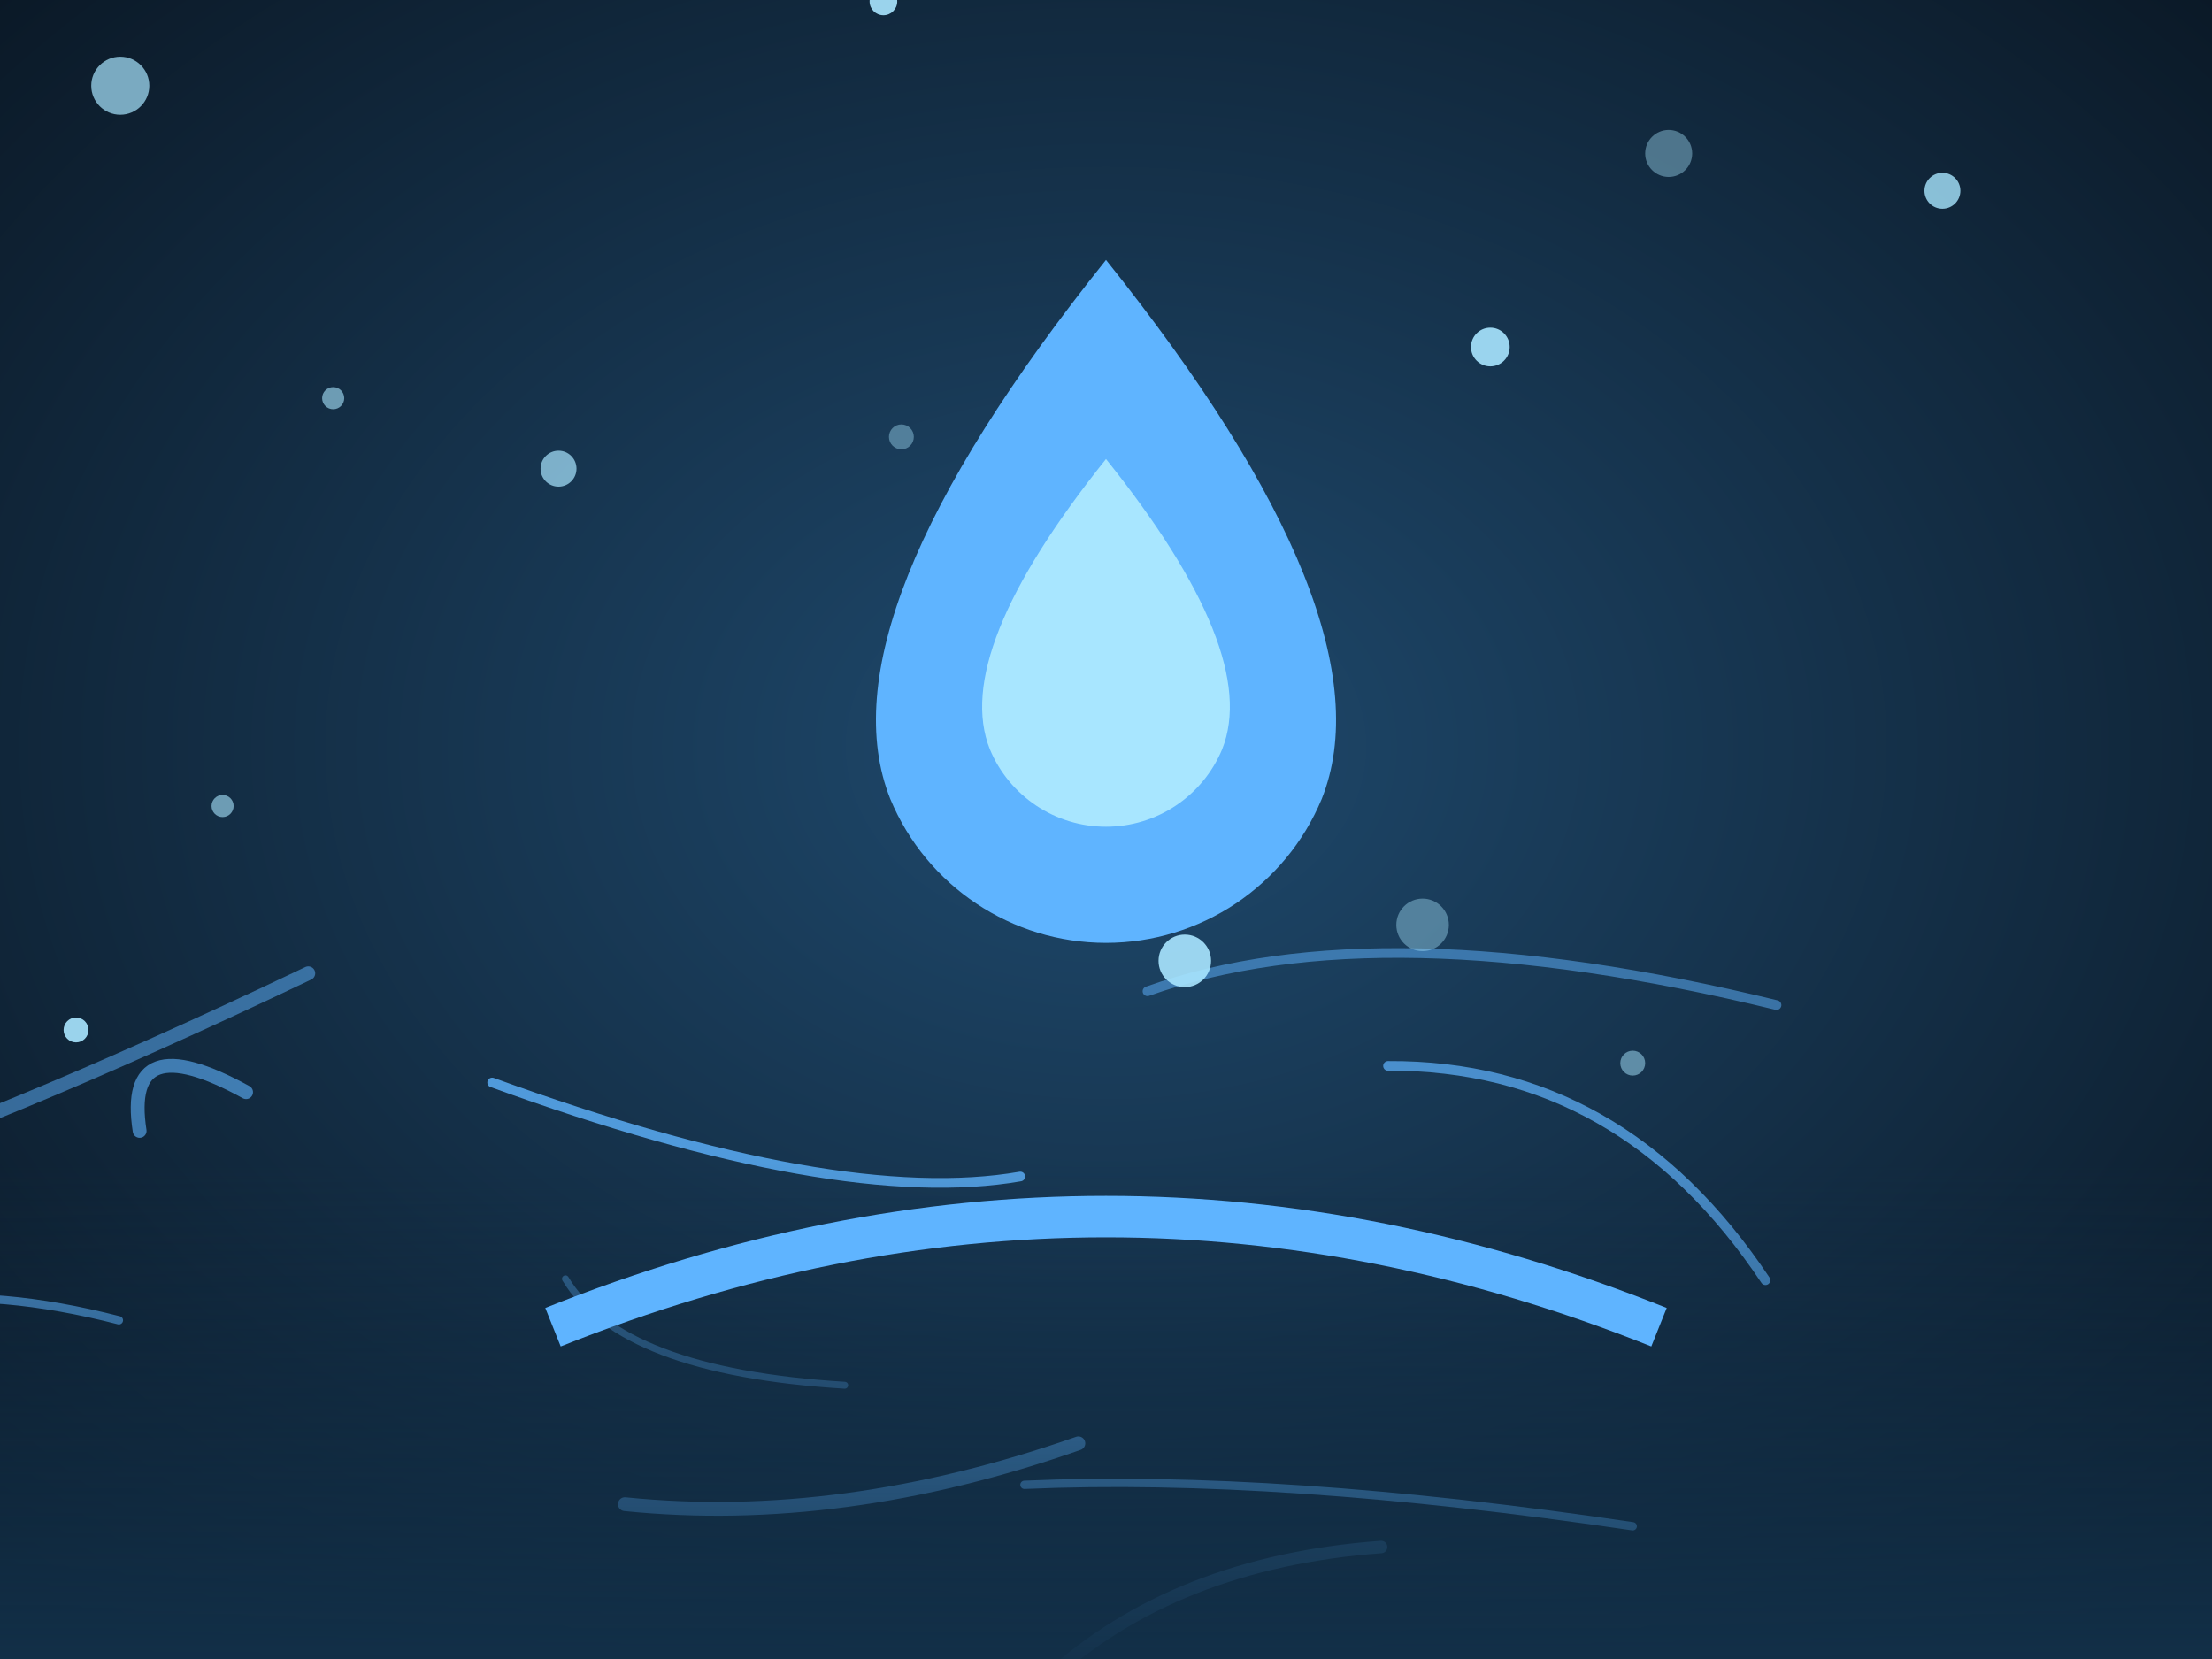
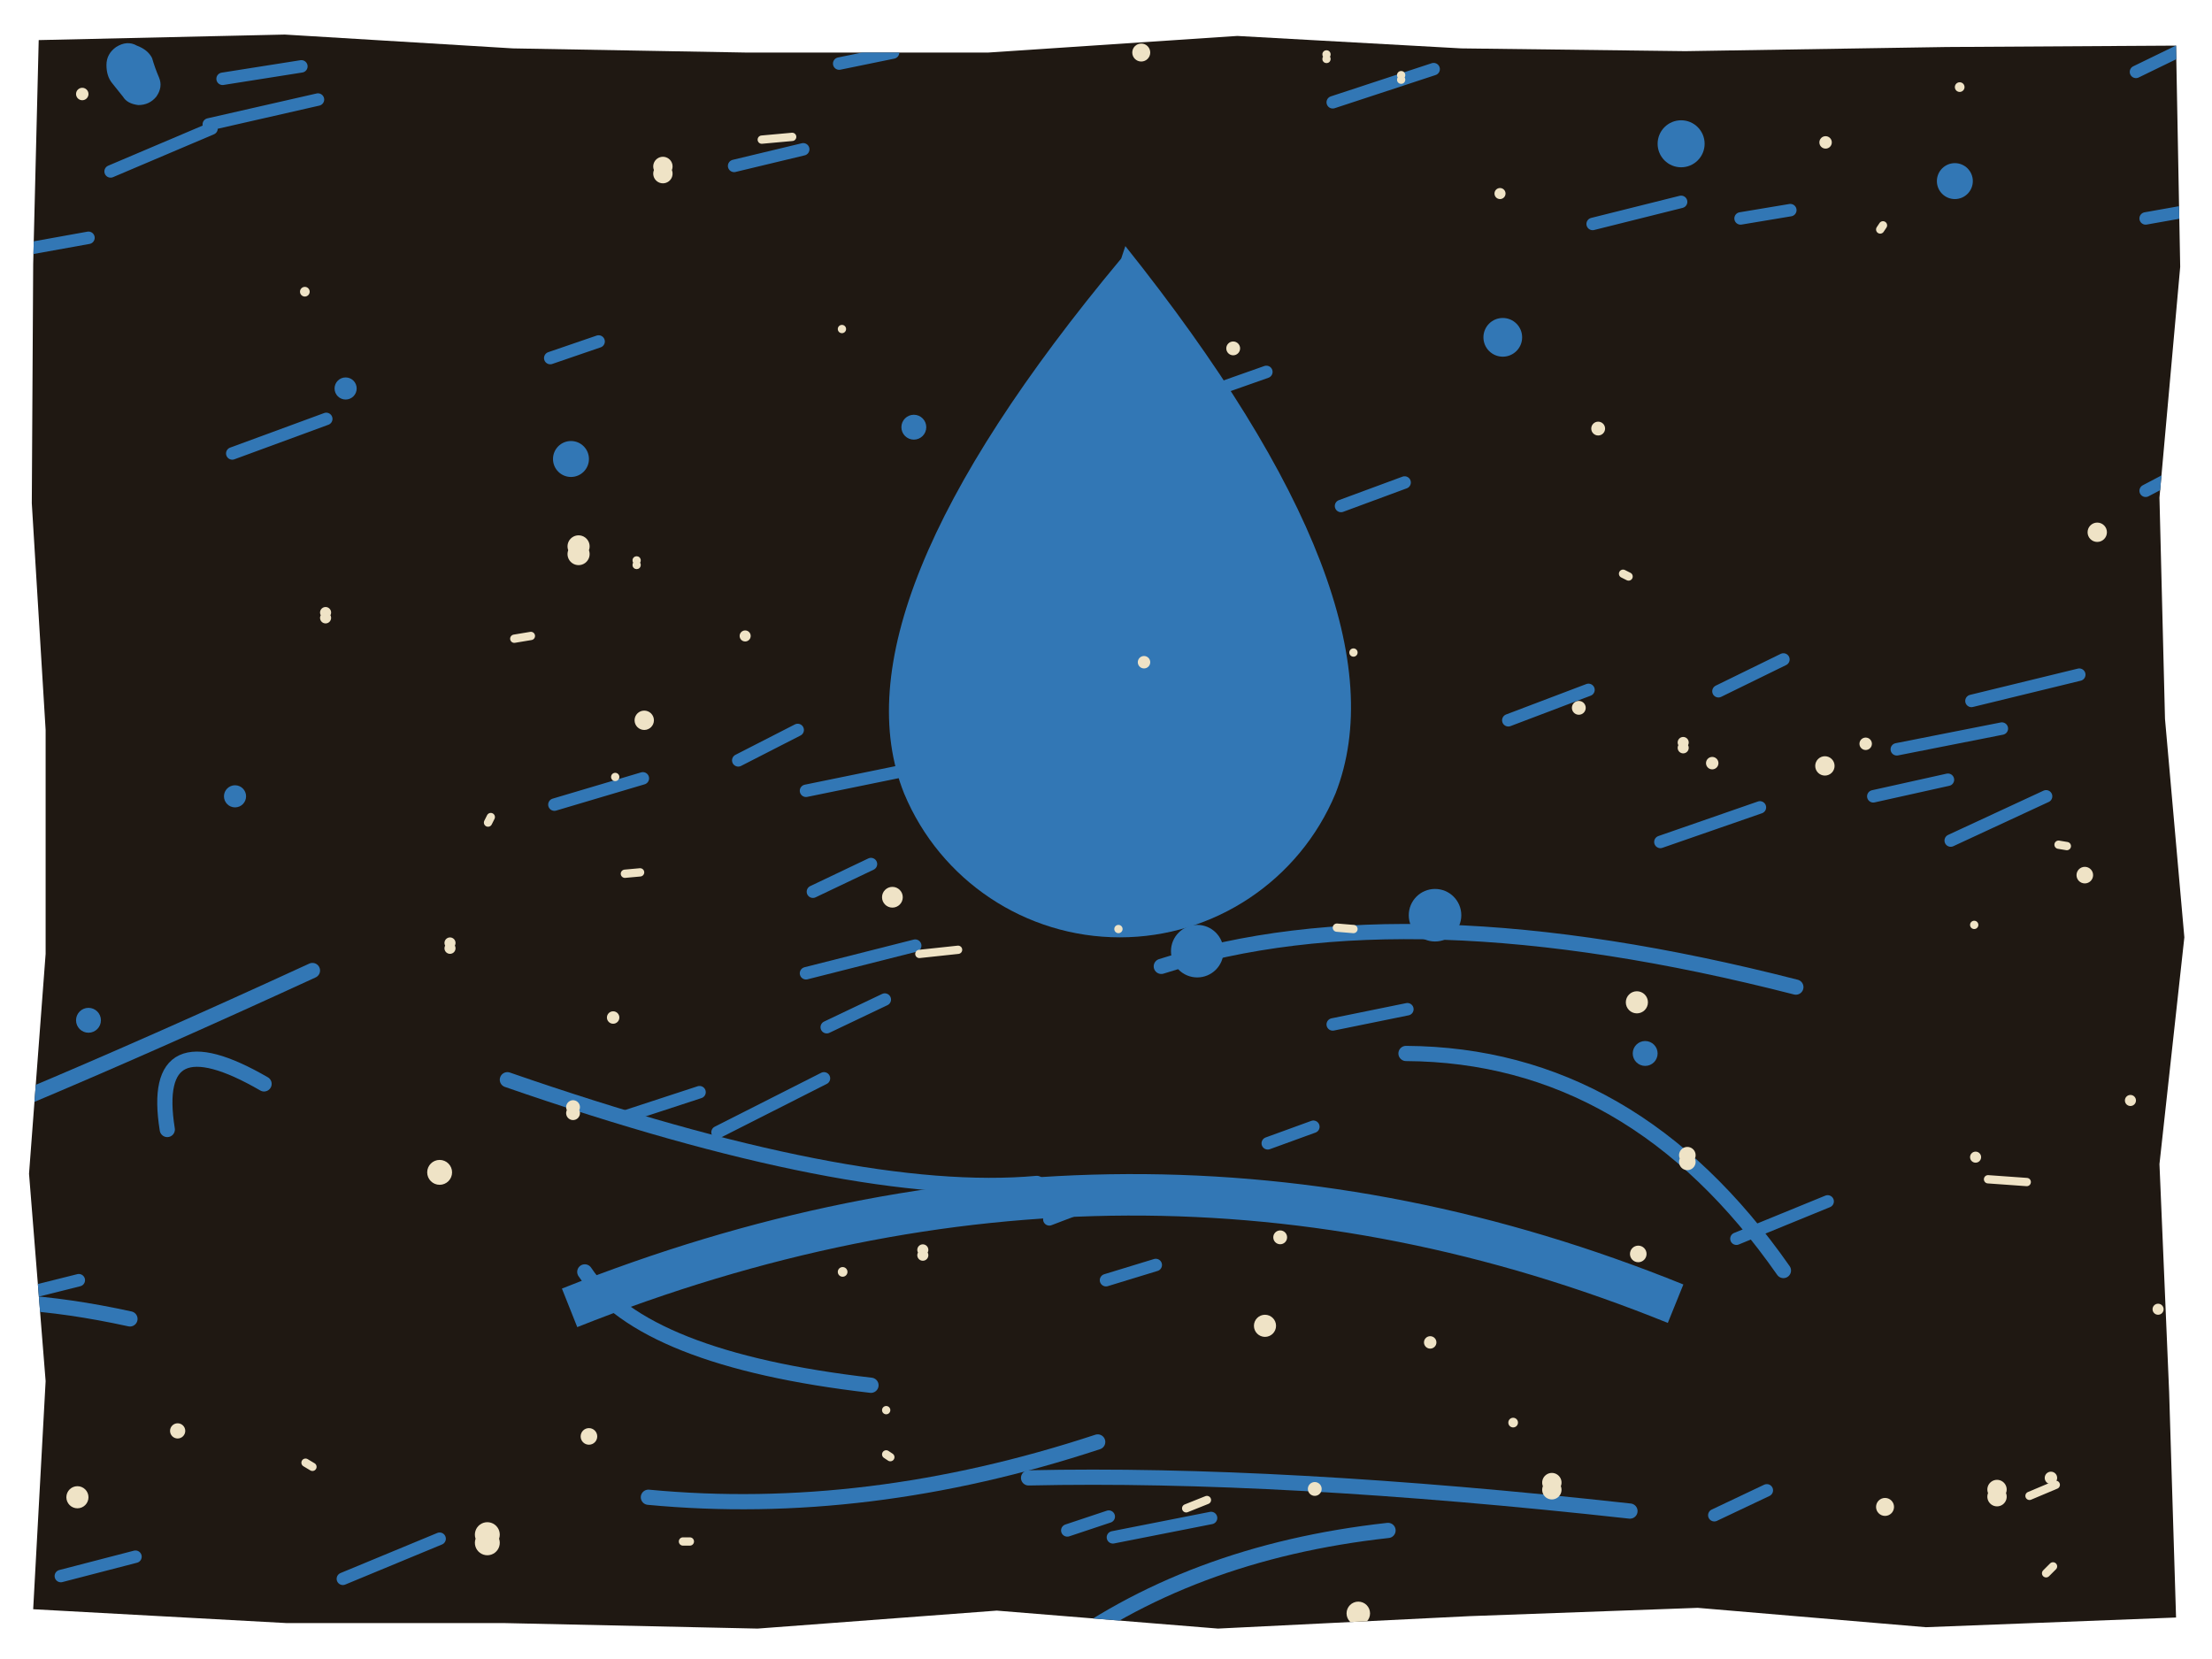
<svg xmlns="http://www.w3.org/2000/svg" viewBox="0 0 160 120" width="160" height="120" preserveAspectRatio="xMidYMid meet">
  <defs>
-     <radialGradient id="bg" cx="50%" cy="45%" r="70%">
-       <stop offset="0" stop-color="#1f4a6e" />
-       <stop offset="1" stop-color="#0a1724" />
-     </radialGradient>
-     <filter id="glow" x="-50%" y="-50%" width="200%" height="200%">
-       <feGaussianBlur stdDeviation="2.6" result="b" />
-       <feMerge>
-         <feMergeNode in="b" />
-         <feMergeNode in="SourceGraphic" />
-       </feMerge>
-     </filter>
-     <filter id="soft" x="-50%" y="-50%" width="200%" height="200%">
-       <feGaussianBlur stdDeviation="6" result="b" />
-       <feMerge>
-         <feMergeNode in="b" />
-         <feMergeNode in="SourceGraphic" />
-       </feMerge>
-     </filter>
-     <linearGradient id="soil" x1="0" y1="0" x2="0" y2="1">
-       <stop offset="0" stop-color="#123049" stop-opacity="0" />
-       <stop offset="1" stop-color="#123049" stop-opacity="0.95" />
-     </linearGradient>
+     <clipPath id="block">
+       <path d="M2.8 2.9L20.6 2.5L37.1 3.5L53.9 3.8L71.5 3.8L89.5 2.6L105.7 3.5L121.9 3.7L140.8 3.4L157.4 3.3L157.7 19.3L156.2 36L156.6 52L158 67.8L156.2 84.2L156.9 100.7L157.4 117L139.3 117.7L122.8 116.3L106.3 116.9L88.1 117.8L72.1 116.5L54.8 117.8L36.4 117.4L20.7 117.4L2.4 116.4L3.3 99.9L2.1 84.9L3.3 69L3.3 52.8L2.3 36.4L2.4 19.1Z" />
+     </clipPath>
  </defs>
-   <rect width="160" height="120" fill="url(#bg)" />
-   <path d="M74.1 107.4 q18.4 -0.8 44 3" stroke="#5fb4ff" stroke-width="0.6" fill="none" stroke-linecap="round" opacity="0.8" />
-   <path d="M100.4 77.1 q16.9 -0.1 27.3 15.5" stroke="#5fb4ff" stroke-width="0.7" fill="none" stroke-linecap="round" opacity="0.7" />
-   <path d="M22.3 70.4 q-23.3 11.1 -37.1 15.3" stroke="#5fb4ff" stroke-width="1" fill="none" stroke-linecap="round" opacity="0.5" />
-   <path d="M40.9 92.5 q4 6.7 20.2 7.7" stroke="#5fb4ff" stroke-width="0.5" fill="none" stroke-linecap="round" opacity="0.4" />
-   <path d="M35.6 78.3 q25 9.1 38.2 6.8" stroke="#5fb4ff" stroke-width="0.7" fill="none" stroke-linecap="round" opacity="0.8" />
-   <path d="M8.6 95.5 q-17.5 -4.5 -26.1 3.7" stroke="#5fb4ff" stroke-width="0.6" fill="none" stroke-linecap="round" opacity="0.7" />
-   <path d="M78 104.4 q-17.1 6 -32.8 4.4" stroke="#5fb4ff" stroke-width="1" fill="none" stroke-linecap="round" opacity="0.7" />
-   <path d="M99.9 111.9 q-14.9 1.1 -24.1 9.5" stroke="#5fb4ff" stroke-width="0.9" fill="none" stroke-linecap="round" opacity="0.4" />
-   <path d="M17.8 79 q-8.9 -4.9 -7.7 2.8" stroke="#5fb4ff" stroke-width="1" fill="none" stroke-linecap="round" opacity="0.6" />
-   <path d="M128.5 72.7 q-28.7 -7 -45.5 -1" stroke="#5fb4ff" stroke-width="0.7" fill="none" stroke-linecap="round" opacity="0.5" />
-   <rect y="84" width="160" height="36" fill="url(#soil)" />
-   <circle cx="85.7" cy="69.5" r="1.9" fill="#a8e6ff" opacity="0.9" />
-   <circle cx="16.1" cy="58.3" r="0.8" fill="#a8e6ff" opacity="0.6" />
-   <circle cx="140.5" cy="13.8" r="1.3" fill="#a8e6ff" opacity="0.8" />
-   <circle cx="107.8" cy="25.1" r="1.4" fill="#a8e6ff" opacity="0.9" />
-   <circle cx="5.5" cy="74.5" r="0.9" fill="#a8e6ff" opacity="0.9" />
-   <circle cx="8.7" cy="6.2" r="2.1" fill="#a8e6ff" opacity="0.7" />
-   <circle cx="118.1" cy="76.9" r="0.9" fill="#a8e6ff" opacity="0.5" />
-   <circle cx="65.2" cy="31.6" r="0.9" fill="#a8e6ff" opacity="0.4" />
-   <circle cx="102.9" cy="66.9" r="1.9" fill="#a8e6ff" opacity="0.4" />
-   <circle cx="40.4" cy="33.9" r="1.3" fill="#a8e6ff" opacity="0.7" />
-   <circle cx="120.7" cy="11.1" r="1.7" fill="#a8e6ff" opacity="0.4" />
-   <circle cx="83.1" cy="42.9" r="0.9" fill="#a8e6ff" opacity="0.5" />
-   <circle cx="24.1" cy="28.8" r="0.8" fill="#a8e6ff" opacity="0.6" />
-   <circle cx="63.9" cy="0.1" r="1" fill="#a8e6ff" opacity="0.9" />
-   <path d="M80 18.8 q20.8 26 15.6 39 a16.9 16.9 0 0 1 -31.2 0 q-5.2 -13 15.6 -39 z" fill="#5fb4ff" />
-   <path d="M80 33.2 q11.2 14 8.4 21 a9.1 9.1 0 0 1 -16.8 0 q-2.8 -7 8.4 -21 z" fill="#a8e6ff" />
-   <path d="M40 96 q40 -16 80 0" stroke="#5fb4ff" stroke-width="3" fill="none" />
+   <g clip-path="url(#block)">
+     <rect width="160" height="120" fill="#1f1812" />
+     <path d="M53.4 55l4.3 -2.2M80 92.6l3.6 -1.1M141.1 60.8l6.9 -3.2M91.7 82.7l3.3 -1.2M16.8 32.8l6.8 -2.5M96.4 7.4l7.3 -2.4M53.1 12l5 -1.2M8 12.4l7.3 -3.1M58.8 64.5l4.2 -2M137.2 54.2l7.6 -1.5M16.1 5.7l5.7 -0.9M51.9 81.9l7.7 -3.9M75.9 88.2l4.2 -1.6M88.2 28.1l3.4 -1.2M125.9 15.8l3.6 -0.6M60.7 4.6l3.9 -0.8M24.8 114.2l7 -2.9M45.1 80.8l5.5 -1.8M97 36.6l4.6 -1.7M58.3 70.4l7.9 -2M4.4 114l5.4 -1.4M80.5 111.2l7.1 -1.4M59.8 74.3l4.2 -2M96.4 74.1l5.4 -1.1M135.5 57.6l5.4 -1.2M69.9 60.3l5.5 -2.4M1.4 18.1l5 -0.9M120.1 60.9l7.2 -2.5M125.6 89.6l6.6 -2.7M15.1 9l7.9 -1.8M39.8 25.9l3.5 -1.2M77.2 110.7l3 -1M124 109.6l3.8 -1.8M40.1 58.2l6.4 -1.9M154.5 5.2l7.2 -3.5M158.3 118.2l2.9 -0.8M124.3 50l4.7 -2.3M155.2 35.5l7.8 -4.1M109.1 52.1l5.8 -2.2M115.2 16.2l6.4 -1.6M2.1 93.5l3.6 -0.9M142.6 50.7l7.8 -1.9M58.3 57.2l8.8 -1.8M85.1 46.4l2.9 -1.1M155.2 15.8l6.2 -1.1M154.6 1.5l3.5 -1.1" stroke="#3277b5" stroke-width="0.9" stroke-linecap="round" fill="none" />
+     <path d="M73.5 107.6 q18.1 -0.4 43.5 2.4" stroke="#3277b5" stroke-width="1.1" fill="none" stroke-linecap="round" transform="translate(0.9 -0.7)" />
+     <path d="M100.8 76.9 q16.4 0.1 27.3 15.7" stroke="#3277b5" stroke-width="1.1" fill="none" stroke-linecap="round" transform="translate(0.9 -0.7)" />
+     <path d="M21.7 70.9 q-23.5 10.8 -36.7 15.4" stroke="#3277b5" stroke-width="1.1" fill="none" stroke-linecap="round" transform="translate(0.9 -0.7)" />
+     <path d="M41.4 92.7 q4.2 6.3 20.7 8.2" stroke="#3277b5" stroke-width="1.1" fill="none" stroke-linecap="round" transform="translate(0.9 -0.7)" />
+     <path d="M35.8 78.8 q25.1 8.7 38.3 7.5" stroke="#3277b5" stroke-width="1.1" fill="none" stroke-linecap="round" transform="translate(0.9 -0.7)" />
+     <path d="M8.5 96.1 q-17.8 -3.9 -25.8 4.2" stroke="#3277b5" stroke-width="1.1" fill="none" stroke-linecap="round" transform="translate(0.9 -0.7)" />
+     <path d="M78.5 105 q-16.7 5.5 -32.5 4" stroke="#3277b5" stroke-width="1.1" fill="none" stroke-linecap="round" transform="translate(0.9 -0.7)" />
+     <path d="M99.5 111.4 q-14.5 1.6 -24.5 9.2" stroke="#3277b5" stroke-width="1.1" fill="none" stroke-linecap="round" transform="translate(0.9 -0.7)" />
+     <path d="M18.2 79.1 q-8.3 -4.8 -7 3.3" stroke="#3277b5" stroke-width="1.1" fill="none" stroke-linecap="round" transform="translate(0.9 -0.7)" />
+     <path d="M129 72.1 q-28.1 -7.2 -45.9 -1.5" stroke="#3277b5" stroke-width="1.1" fill="none" stroke-linecap="round" transform="translate(0.9 -0.7)" />
+     <circle cx="85.7" cy="69.5" r="1.9" fill="#3277b5" transform="translate(0.9 -0.7)" />
+     <circle cx="16.1" cy="58.3" r="0.8" fill="#3277b5" transform="translate(0.9 -0.7)" />
+     <circle cx="140.5" cy="13.8" r="1.3" fill="#3277b5" transform="translate(0.9 -0.7)" />
+     <circle cx="107.8" cy="25.1" r="1.4" fill="#3277b5" transform="translate(0.9 -0.7)" />
+     <circle cx="5.5" cy="74.5" r="0.9" fill="#3277b5" transform="translate(0.9 -0.7)" />
+     <path fill="#3277b5" d="M10.1 4.9Q10.3 5.6 10.6 6.3Q10.9 7 10.4 7.7Q9.9 8.3 9.1 8.3Q8.3 8.2 8 7.7Q7.6 7.2 7.2 6.7Q6.8 6.2 6.8 5.4Q6.8 4.6 7.5 4.1Q8.3 3.6 9 4Q9.8 4.3 10.1 4.9Z" transform="translate(0.9 -0.7)" />
+     <circle cx="118.1" cy="76.9" r="0.9" fill="#3277b5" transform="translate(0.9 -0.7)" />
+     <circle cx="65.2" cy="31.6" r="0.9" fill="#3277b5" transform="translate(0.9 -0.7)" />
+     <circle cx="102.9" cy="66.9" r="1.9" fill="#3277b5" transform="translate(0.9 -0.7)" />
+     <circle cx="40.4" cy="33.9" r="1.3" fill="#3277b5" transform="translate(0.9 -0.7)" />
+     <circle cx="120.7" cy="11.1" r="1.7" fill="#3277b5" transform="translate(0.9 -0.7)" />
+     <circle cx="83.1" cy="42.9" r="0.9" fill="#3277b5" transform="translate(0.9 -0.7)" />
+     <circle cx="24.1" cy="28.8" r="0.8" fill="#3277b5" transform="translate(0.9 -0.7)" />
+     <circle cx="63.9" cy="0.1" r="1" fill="#3277b5" transform="translate(0.9 -0.7)" />
+     <path d="M80.5 18.5 q20.6 25.8 15.2 39.6 a16.9 16.9 0 0 1 -31.2 0 q-5.4 -13.4 15.7 -38.7 z" fill="#3277b5" transform="translate(0.9 -0.7)" />
+     <path d="M79.9 33.1 q11.2 14.2 8.1 20.3 a9.1 9.1 0 0 1 -16.8 0 q-3.2 -6.8 9 -21.2 z" fill="#3277b5" transform="translate(0.9 -0.7)" />
+     <path d="M40.3 95.3 q40.7 -16.2 80 -0.3" stroke="#3277b5" stroke-width="3" fill="none" transform="translate(0.9 -0.7)" />
+     <path d="M142.8 66.9m-0.3 0a0.3 0.3 0 1 0 0.6 0a0.3 0.3 0 1 0 -0.6 0M12.8 103.5m-0.5 0a0.5 0.5 0 1 0 1.1 0a0.5 0.5 0 1 0 -1.1 0M82.5 3.8m-0.6 0a0.6 0.6 0 1 0 1.3 0a0.6 0.6 0 1 0 -1.3 0M114.2 51.2m-0.5 0a0.5 0.5 0 1 0 1 0a0.5 0.5 0 1 0 -1 0M118.4 72.5m-0.8 0a0.8 0.8 0 1 0 1.6 0a0.8 0.8 0 1 0 -1.6 0M103.4 97.1m-0.4 0a0.4 0.4 0 1 0 0.9 0a0.4 0.4 0 1 0 -0.9 0M46.6 52.1m-0.7 0a0.7 0.7 0 1 0 1.4 0a0.7 0.7 0 1 0 -1.4 0M48 12.3m-0.7 0a0.7 0.7 0 1 0 1.3 0a0.7 0.7 0 1 0 -1.3 0M91.5 95.9m-0.8 0a0.8 0.8 0 1 0 1.6 0a0.8 0.8 0 1 0 -1.6 0M46.1 40.7m-0.3 0a0.3 0.3 0 1 0 0.5 0a0.3 0.3 0 1 0 -0.5 0M154.1 79.6m-0.4 0a0.4 0.4 0 1 0 0.8 0a0.4 0.4 0 1 0 -0.8 0M148.3 106.9m-0.4 0a0.4 0.4 0 1 0 0.9 0a0.4 0.4 0 1 0 -0.9 0M41.6 118.2m-0.7 0a0.7 0.7 0 1 0 1.4 0a0.7 0.7 0 1 0 -1.4 0M108.5 14m-0.4 0a0.4 0.4 0 1 0 0.8 0a0.4 0.4 0 1 0 -0.8 0M82.7 47.9m-0.4 0a0.4 0.4 0 1 0 0.9 0a0.4 0.4 0 1 0 -0.9 0M97.9 47.2m-0.3 0a0.3 0.3 0 1 0 0.6 0a0.3 0.3 0 1 0 -0.6 0M98.2 116.7m-0.8 0a0.8 0.8 0 1 0 1.7 0a0.8 0.8 0 1 0 -1.7 0M60.9 92m-0.3 0a0.3 0.3 0 1 0 0.7 0a0.3 0.3 0 1 0 -0.7 0M64.1 102m-0.3 0a0.3 0.3 0 1 0 0.6 0a0.3 0.3 0 1 0 -0.6 0M60.9 23.8m-0.3 0a0.3 0.3 0 1 0 0.6 0a0.3 0.3 0 1 0 -0.6 0M44.3 73.6m-0.4 0a0.4 0.4 0 1 0 0.9 0a0.4 0.4 0 1 0 -0.9 0M112.3 107.5m-0.7 0a0.7 0.7 0 1 0 1.3 0a0.7 0.7 0 1 0 -1.3 0M5.6 108.3m-0.8 0a0.8 0.8 0 1 0 1.6 0a0.8 0.8 0 1 0 -1.6 0M156.1 94.7m-0.4 0a0.4 0.4 0 1 0 0.8 0a0.4 0.4 0 1 0 -0.8 0M136.3 109m-0.6 0a0.6 0.6 0 1 0 1.3 0a0.6 0.6 0 1 0 -1.3 0M22 21.1m-0.3 0a0.3 0.3 0 1 0 0.7 0a0.3 0.3 0 1 0 -0.7 0M53.9 46m-0.4 0a0.4 0.4 0 1 0 0.8 0a0.4 0.4 0 1 0 -0.8 0M121.8 53.9m-0.4 0a0.4 0.4 0 1 0 0.7 0a0.4 0.4 0 1 0 -0.7 0M44.5 56.2m-0.3 0a0.3 0.3 0 1 0 0.6 0a0.3 0.3 0 1 0 -0.6 0M66.8 90.6m-0.4 0a0.4 0.4 0 1 0 0.7 0a0.4 0.4 0 1 0 -0.7 0M101.4 5.6m-0.3 0a0.3 0.3 0 1 0 0.5 0a0.3 0.3 0 1 0 -0.5 0M31.8 84.8m-0.9 0a0.9 0.9 0 1 0 1.8 0a0.9 0.9 0 1 0 -1.8 0M144.5 108m-0.7 0a0.7 0.7 0 1 0 1.3 0a0.7 0.7 0 1 0 -1.3 0M35.3 111.3m-0.9 0a0.9 0.9 0 1 0 1.7 0a0.9 0.9 0 1 0 -1.7 0M92.6 89.5m-0.5 0a0.5 0.5 0 1 0 1 0a0.5 0.5 0 1 0 -1 0M151.7 38.5m-0.7 0a0.7 0.7 0 1 0 1.4 0a0.7 0.7 0 1 0 -1.4 0M41.9 39.8m-0.8 0a0.8 0.8 0 1 0 1.5 0a0.8 0.8 0 1 0 -1.5 0M83.2 0.5m-0.4 0a0.4 0.4 0 1 0 0.9 0a0.4 0.4 0 1 0 -0.9 0M132 10.3m-0.4 0a0.4 0.4 0 1 0 0.9 0a0.4 0.4 0 1 0 -0.9 0M32.6 68.4m-0.4 0a0.4 0.4 0 1 0 0.7 0a0.4 0.4 0 1 0 -0.7 0M41.8 1m-0.5 0a0.5 0.5 0 1 0 1 0a0.5 0.5 0 1 0 -1 0M80.9 67.2m-0.3 0a0.3 0.3 0 1 0 0.6 0a0.3 0.3 0 1 0 -0.6 0M142.9 83.7m-0.4 0a0.4 0.4 0 1 0 0.8 0a0.4 0.4 0 1 0 -0.8 0M123.8 55.2m-0.4 0a0.4 0.4 0 1 0 0.9 0a0.4 0.4 0 1 0 -0.9 0M115.6 31m-0.5 0a0.5 0.5 0 1 0 1 0a0.5 0.5 0 1 0 -1 0M90.6 119.6m-0.5 0a0.5 0.5 0 1 0 0.9 0a0.5 0.5 0 1 0 -0.9 0M132 55.4m-0.7 0a0.7 0.7 0 1 0 1.4 0a0.7 0.7 0 1 0 -1.4 0M89.2 25.2m-0.5 0a0.5 0.5 0 1 0 1 0a0.5 0.5 0 1 0 -1 0M5.9 6.8m-0.4 0a0.4 0.4 0 1 0 0.9 0a0.4 0.4 0 1 0 -0.9 0M64.5 64.9m-0.7 0a0.7 0.7 0 1 0 1.5 0a0.7 0.7 0 1 0 -1.5 0M109.4 102.9m-0.3 0a0.3 0.3 0 1 0 0.7 0a0.3 0.3 0 1 0 -0.7 0M118.5 90.7m-0.6 0a0.6 0.6 0 1 0 1.2 0a0.6 0.6 0 1 0 -1.2 0M122.1 83.8m-0.6 0a0.6 0.6 0 1 0 1.1 0a0.6 0.6 0 1 0 -1.1 0M134.9 53.8m-0.4 0a0.4 0.4 0 1 0 0.9 0a0.4 0.4 0 1 0 -0.9 0M141.7 6.3m-0.3 0a0.3 0.3 0 1 0 0.7 0a0.3 0.3 0 1 0 -0.7 0M42.6 103.9m-0.6 0a0.6 0.6 0 1 0 1.2 0a0.6 0.6 0 1 0 -1.2 0M121.4 0.4m-0.3 0a0.3 0.3 0 1 0 0.5 0a0.3 0.3 0 1 0 -0.5 0M150.8 63.3m-0.6 0a0.6 0.6 0 1 0 1.2 0a0.6 0.6 0 1 0 -1.2 0M95.1 107.7m-0.5 0a0.5 0.5 0 1 0 1 0a0.5 0.5 0 1 0 -1 0M96 4.1m-0.3 0a0.3 0.3 0 1 0 0.5 0a0.3 0.3 0 1 0 -0.5 0M41.5 80.3m-0.5 0a0.5 0.5 0 1 0 0.9 0a0.5 0.5 0 1 0 -0.9 0M23.6 44.5m-0.4 0a0.4 0.4 0 1 0 0.7 0a0.4 0.4 0 1 0 -0.7 0" fill="#efe3c6" />
+     <path d="M49.4 111.5l0.5 0M66.5 69l2.8 -0.3M64.4 105.4l-0.3 -0.2M35.3 59.5l0.2 -0.4M22.6 106.1l-0.5 -0.3M136.2 16.3l-0.2 0.3M143.8 85.3l2.8 0.2M149.5 61.2l-0.6 -0.1M55.1 10.1l2.2 -0.2M37.2 46.2l1.2 -0.2M97.9 67.2l-1.2 -0.1M158.8 74.3l1.1 -0.5M85.8 109.1l1.5 -0.6M87.2 2.2l1.1 -0.4M146.8 108.2l1.9 -0.8M46.3 63.1l-1.1 0.1M117.4 41.5l0.4 0.2M148 113.8l0.5 -0.5" stroke="#efe3c6" stroke-width="0.6" stroke-linecap="round" fill="none" />
+   </g>
</svg>
